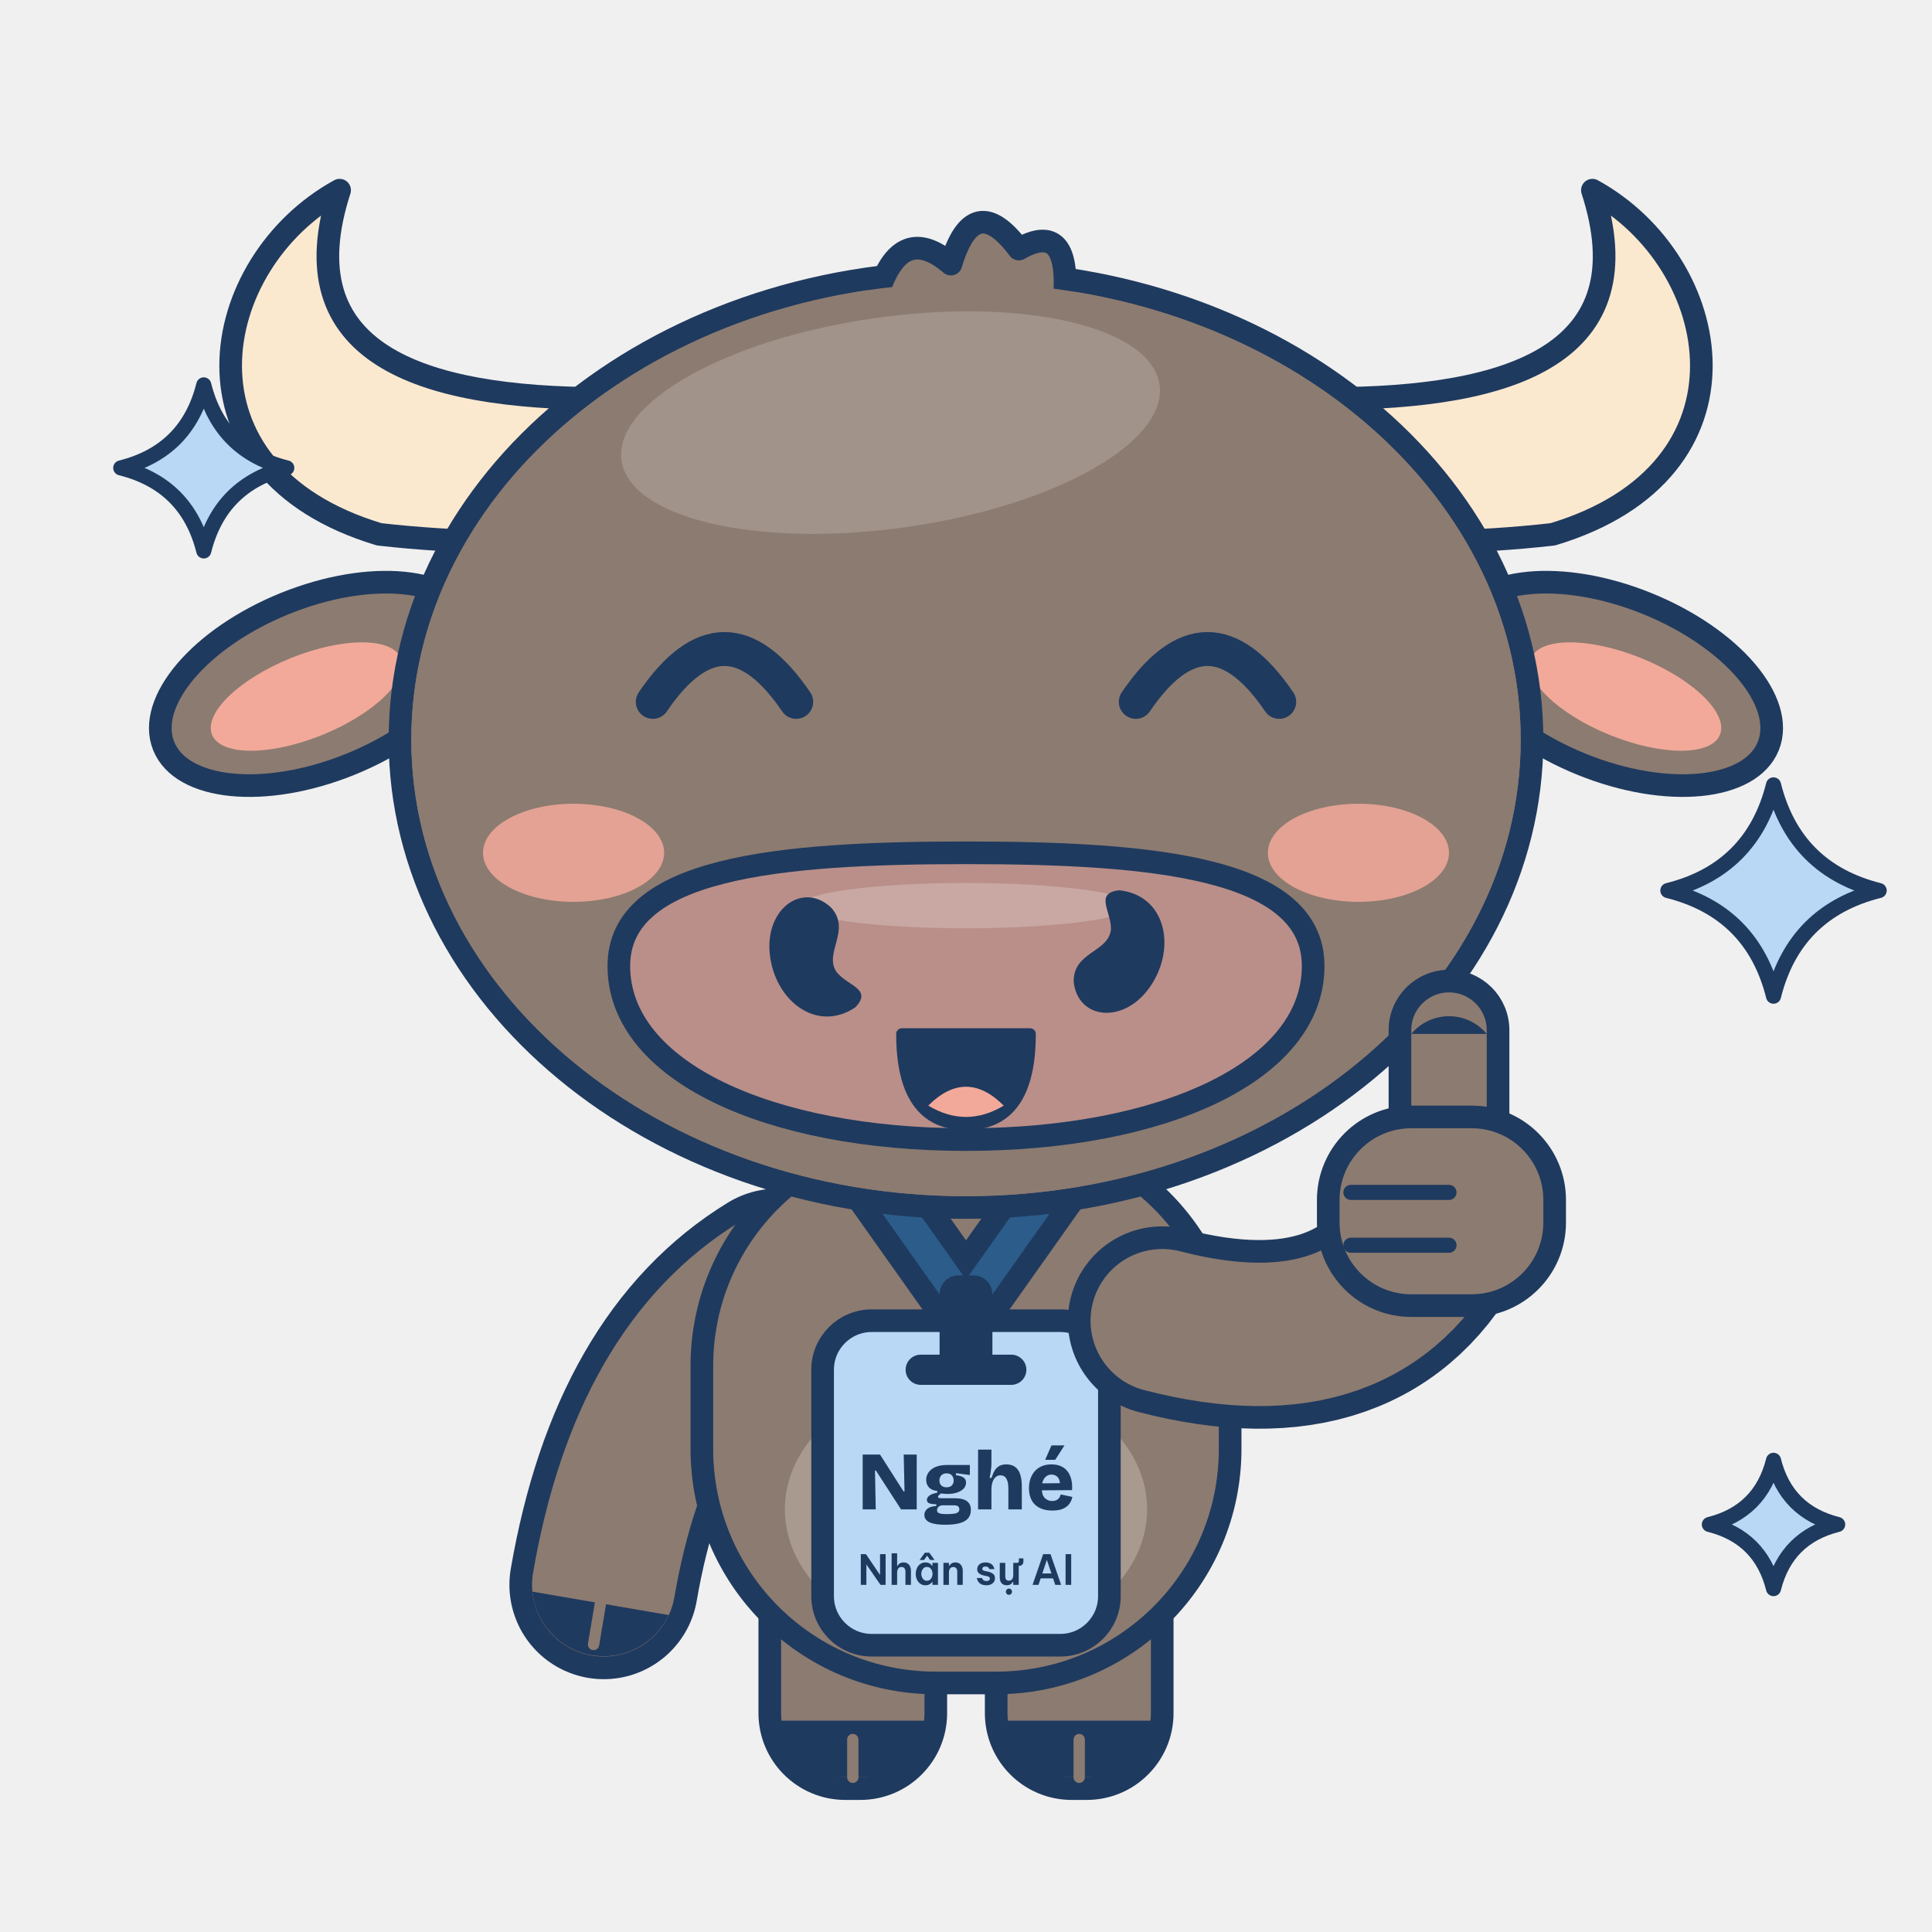
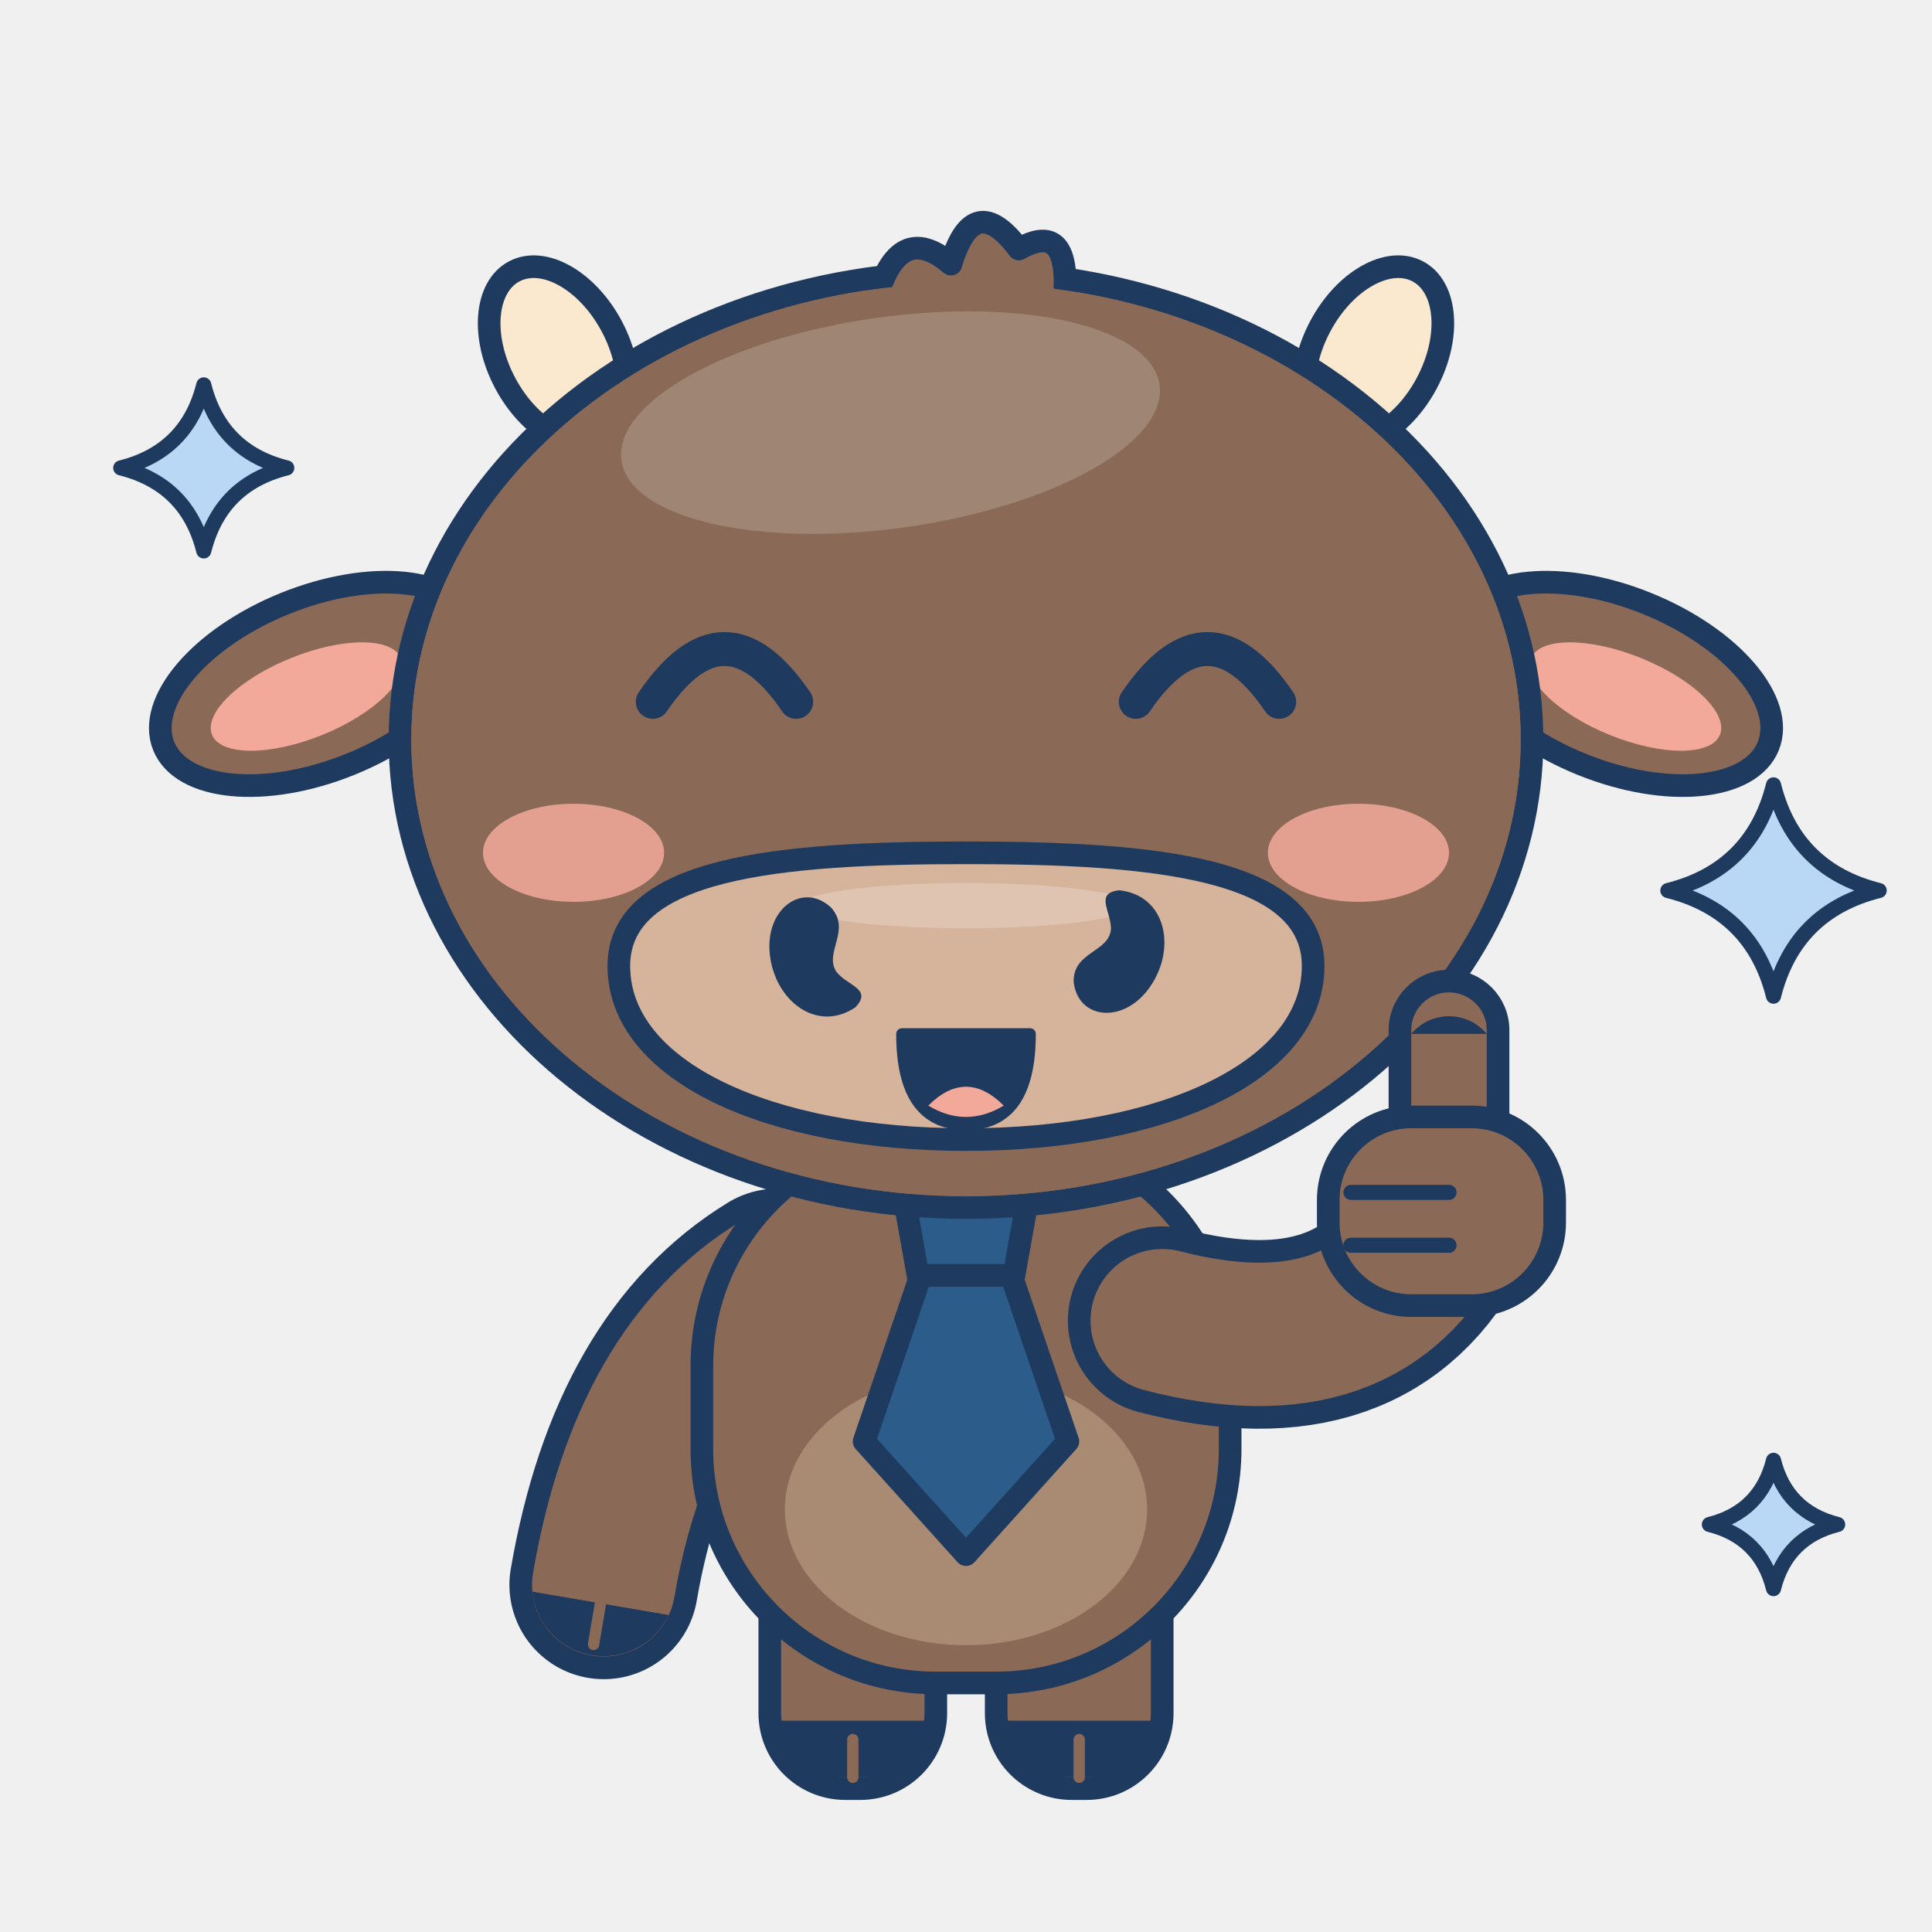
<svg xmlns="http://www.w3.org/2000/svg" viewBox="0 0 512 512" width="512" height="512">
  <g class="horns">
-     <path d="M 160 105.6 C 111 105.6 76 93.6 90 50.4 C 55 69.6 44.5 124.8 100.5 141.6 C 121.5 144 142.5 144 167 144 Z" fill="#FBE9CF" stroke="#1F3A5F" stroke-width="6" stroke-linejoin="round" />
+     <ellipse cx="148" cy="94" rx="16" ry="25" transform="rotate(-28 148 94)" fill="#FBE9CF" stroke="#1F3A5F" stroke-width="6" stroke-linejoin="round" />
    <g transform="translate(512 0) scale(-1 1)">
-       <path d="M 160 105.6 C 111 105.6 76 93.6 90 50.4 C 55 69.6 44.5 124.8 100.5 141.6 C 121.5 144 142.5 144 167 144 Z" fill="#FBE9CF" stroke="#1F3A5F" stroke-width="6" stroke-linejoin="round" />
+       <ellipse cx="148" cy="94" rx="16" ry="25" transform="rotate(-28 148 94)" fill="#FBE9CF" stroke="#1F3A5F" stroke-width="6" stroke-linejoin="round" />
    </g>
  </g>
  <g class="ears">
    <g transform="translate(112 170) rotate(-22)">
-       <ellipse cx="-30" cy="0" rx="44" ry="23" fill="#8C7B70" stroke="#1F3A5F" stroke-width="6" stroke-linejoin="round" />
+       <ellipse cx="-30" cy="0" rx="44" ry="23" fill="#8A6A56" stroke="#1F3A5F" stroke-width="6" stroke-linejoin="round" />
      <ellipse cx="-34" cy="2" rx="27" ry="11" fill="#F2A99A" />
    </g>
    <g transform="translate(512 0) scale(-1 1)">
      <g transform="translate(112 170) rotate(-22)">
-         <ellipse cx="-30" cy="0" rx="44" ry="23" fill="#8C7B70" stroke="#1F3A5F" stroke-width="6" stroke-linejoin="round" />
+         <ellipse cx="-30" cy="0" rx="44" ry="23" fill="#8A6A56" stroke="#1F3A5F" stroke-width="6" stroke-linejoin="round" />
        <ellipse cx="-34" cy="2" rx="27" ry="11" fill="#F2A99A" />
      </g>
    </g>
  </g>
  <g class="legs">
-     <rect x="204" y="408" width="44" height="66" rx="20" fill="#8C7B70" stroke="#1F3A5F" stroke-width="6" stroke-linejoin="round" />
+     <rect x="204" y="408" width="44" height="66" rx="20" fill="#8A6A56" stroke="#1F3A5F" stroke-width="6" stroke-linejoin="round" />
    <path d="M 207 456 L 245 456 L 245 458 Q 245 471 232 471 L 220 471 Q 207 471 207 458 Z" fill="#1F3A5F" />
-     <path d="M 226 461 L 226 471" stroke="#8C7B70" stroke-width="3" stroke-linecap="round" />
-     <rect x="264" y="408" width="44" height="66" rx="20" fill="#8C7B70" stroke="#1F3A5F" stroke-width="6" stroke-linejoin="round" />
+     <path d="M 226 461 L 226 471" stroke="#8A6A56" stroke-width="3" stroke-linecap="round" />
+     <rect x="264" y="408" width="44" height="66" rx="20" fill="#8A6A56" stroke="#1F3A5F" stroke-width="6" stroke-linejoin="round" />
    <path d="M 267 456 L 305 456 L 305 458 Q 305 471 292 471 L 280 471 Q 267 471 267 458 Z" fill="#1F3A5F" />
-     <path d="M 286 461 L 286 471" stroke="#8C7B70" stroke-width="3" stroke-linecap="round" />
+     <path d="M 286 461 L 286 471" stroke="#8A6A56" stroke-width="3" stroke-linecap="round" />
  </g>
  <g class="arm-left">
    <path d="M 206 340 Q 170 362 160 420" stroke="#1F3A5F" stroke-width="50" stroke-linecap="round" fill="none" />
-     <path d="M 206 340 Q 170 362 160 420" stroke="#8C7B70" stroke-width="38" stroke-linecap="round" fill="none" />
+     <path d="M 206 340 Q 170 362 160 420" stroke="#8A6A56" stroke-width="38" stroke-linecap="round" fill="none" />
    <path d="M 141.1 421.8 A 19 19 0 0 0 177.2 428 Z" fill="#1F3A5F" />
-     <path d="M 159.3 423.9 L 157.3 435.8" stroke="#8C7B70" stroke-width="3" stroke-linecap="round" />
+     <path d="M 159.3 423.9 L 157.3 435.8" stroke="#8A6A56" stroke-width="3" stroke-linecap="round" />
  </g>
  <g class="body">
-     <rect x="186" y="300" width="140" height="146" rx="62" fill="#8C7B70" stroke="#1F3A5F" stroke-width="6" stroke-linejoin="round" />
-     <ellipse cx="256" cy="400" rx="48" ry="36" fill="#A99A8F" />
+     <rect x="186" y="300" width="140" height="146" rx="62" fill="#8A6A56" stroke="#1F3A5F" stroke-width="6" stroke-linejoin="round" />
+     <ellipse cx="256" cy="400" rx="48" ry="36" fill="#A98A72" />
  </g>
  <g class="badge">
-     <path d="M 222 298 L 256 346 L 290 298" fill="none" stroke="#1F3A5F" stroke-width="20" stroke-linecap="round" stroke-linejoin="round" />
-     <path d="M 222 298 L 256 346 L 290 298" fill="none" stroke="#2B5C8A" stroke-width="8" stroke-linecap="round" stroke-linejoin="round" />
-     <rect x="218" y="350" width="76" height="86" rx="13" fill="#B8D8F5" stroke="#1F3A5F" stroke-width="6" stroke-linejoin="round" />
-     <rect x="240" y="359" width="32" height="8" rx="4" fill="#1F3A5F" />
-     <rect x="249" y="338" width="14" height="26" rx="5" fill="#1F3A5F" />
-     <path d="M232.08 400L228.62 400L228.62 385.48L233.22 385.48L239.44 395.23L239.71 395.23L239.49 385.48L242.94 385.48L242.94 400L238.78 400L232.12 389.70L231.88 389.70L232.08 400ZM250.53 404.07L250.53 404.07Q248.60 404.07 247.35 403.77Q246.11 403.48 245.54 402.89Q244.97 402.31 244.97 401.47L244.97 401.47Q244.97 400.46 245.77 399.82Q246.57 399.19 248.13 399.10L248.13 399.10L248.13 398.64Q246.93 398.64 246.28 398.39Q245.63 398.15 245.63 397.49L245.63 397.49Q245.63 396.88 246.27 396.37Q246.90 395.86 248.38 395.58L248.38 395.58L248.38 395.12Q247.03 395.01 246.24 394.23Q245.45 393.44 245.45 392.17L245.45 392.17Q245.45 391.09 246.07 390.20Q246.68 389.31 247.91 388.77Q249.15 388.23 251.00 388.23L251.00 388.23L257.02 388.23L257.02 390.89L253.35 390.41L253.35 390.94Q254.78 391.13 255.40 391.60Q256.01 392.06 256.01 392.89L256.01 392.89Q256.01 393.77 255.41 394.46Q254.80 395.14 253.70 395.52Q252.60 395.91 251.08 395.91L251.08 395.91Q250.82 395.91 250.50 395.89Q250.18 395.86 249.32 395.78L249.32 395.78Q248.97 396.08 248.77 396.29Q248.58 396.50 248.58 396.68L248.58 396.68Q248.58 396.81 248.69 396.90Q248.80 396.99 249.00 397.02Q249.21 397.05 249.46 397.05L249.46 397.05L253.00 397.05Q253.44 397.05 254.15 397.11Q254.87 397.16 255.58 397.45Q256.30 397.73 256.79 398.37Q257.29 399.01 257.29 400.20L257.29 400.20Q257.29 401.50 256.56 402.37Q255.84 403.23 254.34 403.65Q252.84 404.07 250.53 404.07ZM251.00 401.25L251.00 401.25Q252.27 401.25 252.97 401.12Q253.68 400.99 253.95 400.70Q254.23 400.42 254.23 400L254.23 400Q254.23 399.60 254.07 399.37Q253.92 399.14 253.68 399.05Q253.44 398.97 253.18 398.94Q252.93 398.92 252.75 398.92L252.75 398.92L249.92 398.92Q249.10 398.92 248.72 399.31Q248.33 399.69 248.33 400.20L248.33 400.20Q248.33 400.62 248.60 400.85Q248.86 401.08 249.44 401.17Q250.03 401.25 251.00 401.25ZM250.84 394.15L250.84 394.15Q251.79 394.15 252.26 393.64Q252.73 393.14 252.73 392.37L252.73 392.37Q252.73 391.53 252.25 390.99Q251.77 390.45 250.86 390.45L250.86 390.45Q249.96 390.45 249.46 390.99Q248.95 391.53 248.95 392.37L248.95 392.37Q248.95 392.87 249.17 393.28Q249.39 393.69 249.81 393.92Q250.22 394.15 250.84 394.15ZM262.74 400L259.20 400L259.20 392.61L259.20 384.16L262.74 384.16L262.74 387.79Q262.74 388.23 262.71 388.70Q262.68 389.18 262.60 389.67Q262.52 390.17 262.45 390.67Q262.37 391.18 262.26 391.66L262.26 391.66L262.79 391.66Q263.09 390.58 263.56 389.78Q264.02 388.98 264.77 388.53Q265.51 388.08 266.68 388.08L266.68 388.08Q268.75 388.08 269.77 389.52Q270.79 390.96 270.79 393.95L270.79 393.95L270.79 400L267.23 400L267.23 394.54Q267.23 392.76 266.71 391.87Q266.20 390.98 265.14 390.98L265.14 390.98Q264.33 390.98 263.80 391.49Q263.27 391.99 263.01 392.84Q262.74 393.69 262.74 394.72L262.74 394.72L262.74 400ZM278.87 400.31L278.87 400.31Q277.42 400.31 276.27 399.92Q275.13 399.54 274.33 398.79Q273.52 398.04 273.11 396.94Q272.69 395.84 272.69 394.41L272.69 394.41Q272.69 393.03 273.09 391.86Q273.50 390.69 274.26 389.85Q275.02 389 276.13 388.54Q277.24 388.08 278.63 388.08L278.63 388.08Q280.04 388.08 281.10 388.53Q282.17 388.98 282.86 389.86Q283.56 390.74 283.88 392.00Q284.22 393.27 284.11 394.90L284.11 394.90L275.02 394.96L275.02 393.11L282.08 393.05L280.83 393.91Q280.98 392.81 280.69 392.11Q280.41 391.42 279.86 391.10Q279.31 390.78 278.67 390.78L278.67 390.78Q277.90 390.78 277.32 391.20Q276.74 391.62 276.41 392.41Q276.07 393.20 276.07 394.35L276.07 394.35Q276.07 396.15 276.86 396.96Q277.64 397.78 278.85 397.78L278.85 397.78Q279.44 397.78 279.84 397.61Q280.23 397.45 280.49 397.19Q280.74 396.94 280.88 396.63Q281.02 396.33 281.11 396.04L281.11 396.04L284.19 396.70Q284.02 397.51 283.63 398.17Q283.25 398.83 282.60 399.32Q281.95 399.80 281.04 400.06Q280.12 400.31 278.87 400.31ZM282.10 383.04L279.64 386.87L276.98 386.87L278.65 383.04L282.10 383.04Z" fill="#1F3A5F" />
-     <path d="M229.60 420L228.12 420L228.12 411.86L229.48 411.86L233.22 417.38L233.22 411.86L234.70 411.86L234.70 420L233.34 420L229.60 414.58L229.60 420ZM237.75 420L236.29 420L236.29 411.64L237.75 411.64L237.75 415.01L237.82 415.01Q237.91 414.85 238.09 414.63Q238.28 414.40 238.61 414.23Q238.94 414.06 239.45 414.06L239.45 414.06Q240.12 414.06 240.55 414.36Q240.99 414.67 241.20 415.16Q241.41 415.65 241.41 416.23L241.41 416.23L241.41 420L239.95 420L239.95 416.43Q239.95 415.95 239.69 415.61Q239.42 415.27 238.90 415.27L238.90 415.27Q238.49 415.27 238.24 415.47Q237.98 415.68 237.87 416.00Q237.75 416.31 237.75 416.67L237.75 416.67L237.75 420ZM244.89 413.41L243.70 413.41L245.10 411.48L246.28 411.48L247.67 413.41L246.48 413.41L245.69 412.26L244.89 413.41ZM245.26 414.06L245.26 414.06Q245.82 414.06 246.19 414.24Q246.55 414.42 246.76 414.64Q246.97 414.85 247.05 414.98L247.05 414.98L247.11 414.98L247.11 414.17L248.57 414.17L248.57 420L247.11 420L247.11 419.19L247.05 419.19Q246.97 419.32 246.76 419.54Q246.55 419.76 246.19 419.93Q245.82 420.11 245.26 420.11L245.26 420.11Q244.61 420.11 244.13 419.85Q243.65 419.59 243.32 419.16Q243.00 418.72 242.84 418.19Q242.68 417.65 242.68 417.08L242.68 417.08Q242.68 416.52 242.84 415.99Q243.00 415.45 243.32 415.01Q243.65 414.58 244.13 414.32Q244.61 414.06 245.26 414.06ZM245.65 415.26L245.65 415.26Q245.15 415.26 244.82 415.53Q244.48 415.80 244.32 416.22Q244.15 416.63 244.15 417.08L244.15 417.08Q244.15 417.54 244.32 417.95Q244.48 418.37 244.82 418.64Q245.15 418.91 245.65 418.91L245.65 418.91Q246.14 418.91 246.47 418.64Q246.80 418.37 246.97 417.95Q247.13 417.54 247.13 417.08L247.13 417.08Q247.13 416.63 246.97 416.22Q246.80 415.80 246.47 415.53Q246.14 415.26 245.65 415.26ZM251.48 420L250.02 420L250.02 414.17L251.48 414.17L251.48 415.01L251.54 415.01Q251.63 414.85 251.82 414.63Q252.01 414.40 252.34 414.23Q252.67 414.06 253.17 414.06L253.17 414.06Q253.84 414.06 254.28 414.36Q254.71 414.67 254.93 415.16Q255.14 415.65 255.14 416.23L255.14 416.23L255.14 420L253.68 420L253.68 416.43Q253.68 415.95 253.41 415.61Q253.15 415.27 252.62 415.27L252.62 415.27Q252.22 415.27 251.96 415.47Q251.71 415.68 251.59 416.00Q251.48 416.31 251.48 416.67L251.48 416.67L251.48 420ZM261.39 420.11L261.39 420.11Q260.68 420.11 260.21 419.92Q259.75 419.73 259.48 419.43Q259.21 419.14 259.08 418.86Q258.95 418.57 258.91 418.38Q258.87 418.19 258.87 418.19L258.87 418.19L260.26 418.19Q260.26 418.19 260.30 418.31Q260.33 418.43 260.45 418.59Q260.56 418.75 260.81 418.87Q261.05 418.99 261.44 418.99L261.44 418.99Q261.92 418.99 262.13 418.78Q262.34 418.58 262.34 418.33L262.34 418.33Q262.34 418.09 262.15 417.94Q261.97 417.79 261.62 417.71L261.62 417.71L260.82 417.55Q260.33 417.45 259.92 417.26Q259.50 417.06 259.23 416.73Q258.97 416.39 258.97 415.86L258.97 415.86Q258.97 415.08 259.56 414.57Q260.16 414.06 261.18 414.06L261.18 414.06Q261.83 414.06 262.25 414.24Q262.68 414.41 262.94 414.68Q263.19 414.94 263.32 415.20Q263.45 415.47 263.49 415.65Q263.52 415.83 263.52 415.83L263.52 415.83L262.18 415.83Q262.18 415.83 262.15 415.73Q262.12 415.62 262.01 415.49Q261.91 415.36 261.70 415.25Q261.50 415.15 261.16 415.15L261.16 415.15Q260.70 415.15 260.50 415.35Q260.31 415.55 260.31 415.76L260.31 415.76Q260.31 416.01 260.52 416.14Q260.73 416.27 261.06 416.34L261.06 416.34L261.82 416.50Q262.63 416.67 263.16 417.07Q263.68 417.48 263.68 418.25L263.68 418.25Q263.68 418.77 263.41 419.19Q263.14 419.62 262.63 419.86Q262.12 420.11 261.39 420.11ZM266.80 420.11L266.80 420.11Q265.89 420.11 265.42 419.55Q264.95 418.99 264.95 418.11L264.95 418.11L264.95 414.17L266.41 414.17L266.41 417.87Q266.41 418.34 266.66 418.62Q266.91 418.90 267.37 418.90L267.37 418.90Q267.78 418.90 268.03 418.69Q268.29 418.48 268.40 418.15Q268.52 417.82 268.52 417.47L268.52 417.47L268.52 414.17L269.59 414.17Q270.01 414.17 270.01 413.72L270.01 413.72L270.01 412.98L271.21 412.98L271.21 413.76Q271.21 414.32 270.92 414.64Q270.63 414.96 270.06 414.96L270.06 414.96L269.98 414.96L269.98 420L268.52 420L268.52 419.16L268.45 419.16Q268.34 419.36 268.14 419.58Q267.94 419.80 267.61 419.96Q267.29 420.11 266.80 420.11ZM267.38 422.64L267.38 422.64Q267.02 422.64 266.79 422.40Q266.56 422.16 266.56 421.83L266.56 421.83Q266.56 421.49 266.79 421.24Q267.02 421.00 267.38 421.00L267.38 421.00Q267.74 421.00 267.97 421.24Q268.20 421.49 268.20 421.83L268.20 421.83Q268.20 422.16 267.97 422.40Q267.74 422.64 267.38 422.64ZM275.21 420L273.64 420L276.45 411.86L278.40 411.86L281.21 420L279.65 420L279.07 418.28L275.79 418.28L275.21 420ZM277.43 413.39L276.22 416.99L278.64 416.99L277.43 413.39ZM283.88 420L282.39 420L282.39 411.86L283.88 411.86L283.88 420Z" fill="#1F3A5F" />
+     <path d="M 239 314 L 273 314 L 268 342 L 244 342 Z" fill="#2B5C8A" stroke="#1F3A5F" stroke-width="6" stroke-linejoin="round" />
+     <path d="M 244 338 L 268 338 L 283 382 L 256 412 L 229 382 Z" fill="#2B5C8A" stroke="#1F3A5F" stroke-width="6" stroke-linejoin="round" />
  </g>
  <g class="arm-right">
    <path d="M 308 350 Q 362 364 382 324" stroke="#1F3A5F" stroke-width="50" stroke-linecap="round" fill="none" />
-     <path d="M 308 350 Q 362 364 382 324" stroke="#8C7B70" stroke-width="38" stroke-linecap="round" fill="none" />
+     <path d="M 308 350 Q 362 364 382 324" stroke="#8A6A56" stroke-width="38" stroke-linecap="round" fill="none" />
    <path d="M 400.6 327.7 A 19 19 0 0 0 367.8 311.3 Z" fill="#1F3A5F" />
-     <path d="M 383.8 320.4 L 389.2 309.7" stroke="#8C7B70" stroke-width="3" stroke-linecap="round" />
+     <path d="M 383.8 320.4 L 389.2 309.7" stroke="#8A6A56" stroke-width="3" stroke-linecap="round" />
  </g>
  <g class="head">
-     <ellipse cx="256" cy="196" rx="150" ry="124" fill="#8C7B70" stroke="#1F3A5F" stroke-width="6" stroke-linejoin="round" />
-     <path d="M 232 80 Q 238 58 252 70 Q 258 50 270 66 Q 284 58 282 80" fill="#8C7B70" stroke="#1F3A5F" stroke-width="6" stroke-linejoin="round" />
-     <ellipse cx="256" cy="196" rx="147" ry="121" fill="#8C7B70" />
+     <ellipse cx="256" cy="196" rx="150" ry="124" fill="#8A6A56" stroke="#1F3A5F" stroke-width="6" stroke-linejoin="round" />
+     <path d="M 232 80 Q 238 58 252 70 Q 258 50 270 66 Q 284 58 282 80" fill="#8A6A56" stroke="#1F3A5F" stroke-width="6" stroke-linejoin="round" />
+     <ellipse cx="256" cy="196" rx="147" ry="121" fill="#8A6A56" />
    <ellipse cx="236" cy="112" rx="72" ry="28" transform="rotate(-8 236 112)" fill="#fff" opacity=".18" />
    <ellipse cx="152" cy="226" rx="24" ry="13" fill="#F2A99A" opacity=".85" />
    <ellipse cx="360" cy="226" rx="24" ry="13" fill="#F2A99A" opacity=".85" />
    <path d="M 173 186 Q 192 158 211 186" fill="none" stroke="#1F3A5F" stroke-width="9" stroke-linecap="round" />
    <path d="M 301 186 Q 320 158 339 186" fill="none" stroke="#1F3A5F" stroke-width="9" stroke-linecap="round" />
-     <path d="M 164 256 C 164 230 206 226 256 226 C 306 226 348 230 348 256 C 348 284 308 302 256 302 C 204 302 164 284 164 256 Z" fill="#BA8F89" stroke="#1F3A5F" stroke-width="6" stroke-linejoin="round" />
+     <path d="M 164 256 C 164 230 206 226 256 226 C 306 226 348 230 348 256 C 348 284 308 302 256 302 C 204 302 164 284 164 256 Z" fill="#D6B39B" stroke="#1F3A5F" stroke-width="6" stroke-linejoin="round" />
    <ellipse cx="256" cy="240" rx="44" ry="6" fill="#fff" opacity=".22" />
    <path transform="translate(214 254) rotate(160) scale(1.5)" d="M -5 -11 C 3 -13 8 -5 6 3 C 4 11 -4 13 -7 7 C -9 2 -3 0 -4 -4 C -5 -7 -9 -9 -5 -11 Z" fill="#1F3A5F" />
    <path transform="translate(298 254) rotate(20) scale(1.5)" d="M -5 -11 C 3 -13 8 -5 6 3 C 4 11 -4 13 -7 7 C -9 2 -3 0 -4 -4 C -5 -7 -9 -9 -5 -11 Z" fill="#1F3A5F" />
    <path d="M 239 274 L 273 274 Q 273 298 256 298 Q 239 298 239 274 Z" fill="#1F3A5F" stroke="#1F3A5F" stroke-width="3" stroke-linejoin="round" />
    <path d="M 246 293 Q 256 283 266 293 Q 256 299 246 293 Z" fill="#F2A99A" />
  </g>
  <g class="thumbs-up">
-     <rect x="371" y="260" width="26" height="50" rx="13" fill="#8C7B70" stroke="#1F3A5F" stroke-width="6" stroke-linejoin="round" />
+     <rect x="371" y="260" width="26" height="50" rx="13" fill="#8A6A56" stroke="#1F3A5F" stroke-width="6" stroke-linejoin="round" />
    <path d="M 374 274 A 13 13 0 0 1 394 274 Z" fill="#1F3A5F" />
-     <rect x="352" y="296" width="60" height="50" rx="22" fill="#8C7B70" stroke="#1F3A5F" stroke-width="6" stroke-linejoin="round" />
+     <rect x="352" y="296" width="60" height="50" rx="22" fill="#8A6A56" stroke="#1F3A5F" stroke-width="6" stroke-linejoin="round" />
    <path d="M 358 316 L 384 316 M 358 330 L 384 330" stroke="#1F3A5F" stroke-width="4" stroke-linecap="round" />
  </g>
  <path d="M 470 208 Q 475.6 230.4 498 236 Q 475.6 241.6 470 264 Q 464.4 241.6 442 236 Q 464.4 230.4 470 208 Z" fill="#B8D8F5" stroke="#1F3A5F" stroke-width="4" stroke-linejoin="round" />
  <path d="M 54 102 Q 58.4 119.6 76 124 Q 58.4 128.4 54 146 Q 49.6 128.4 32 124 Q 49.6 119.6 54 102 Z" fill="#B8D8F5" stroke="#1F3A5F" stroke-width="4" stroke-linejoin="round" />
  <path d="M 470 387 Q 473.4 400.6 487 404 Q 473.4 407.4 470 421 Q 466.6 407.4 453 404 Q 466.6 400.6 470 387 Z" fill="#B8D8F5" stroke="#1F3A5F" stroke-width="4" stroke-linejoin="round" />
</svg>
